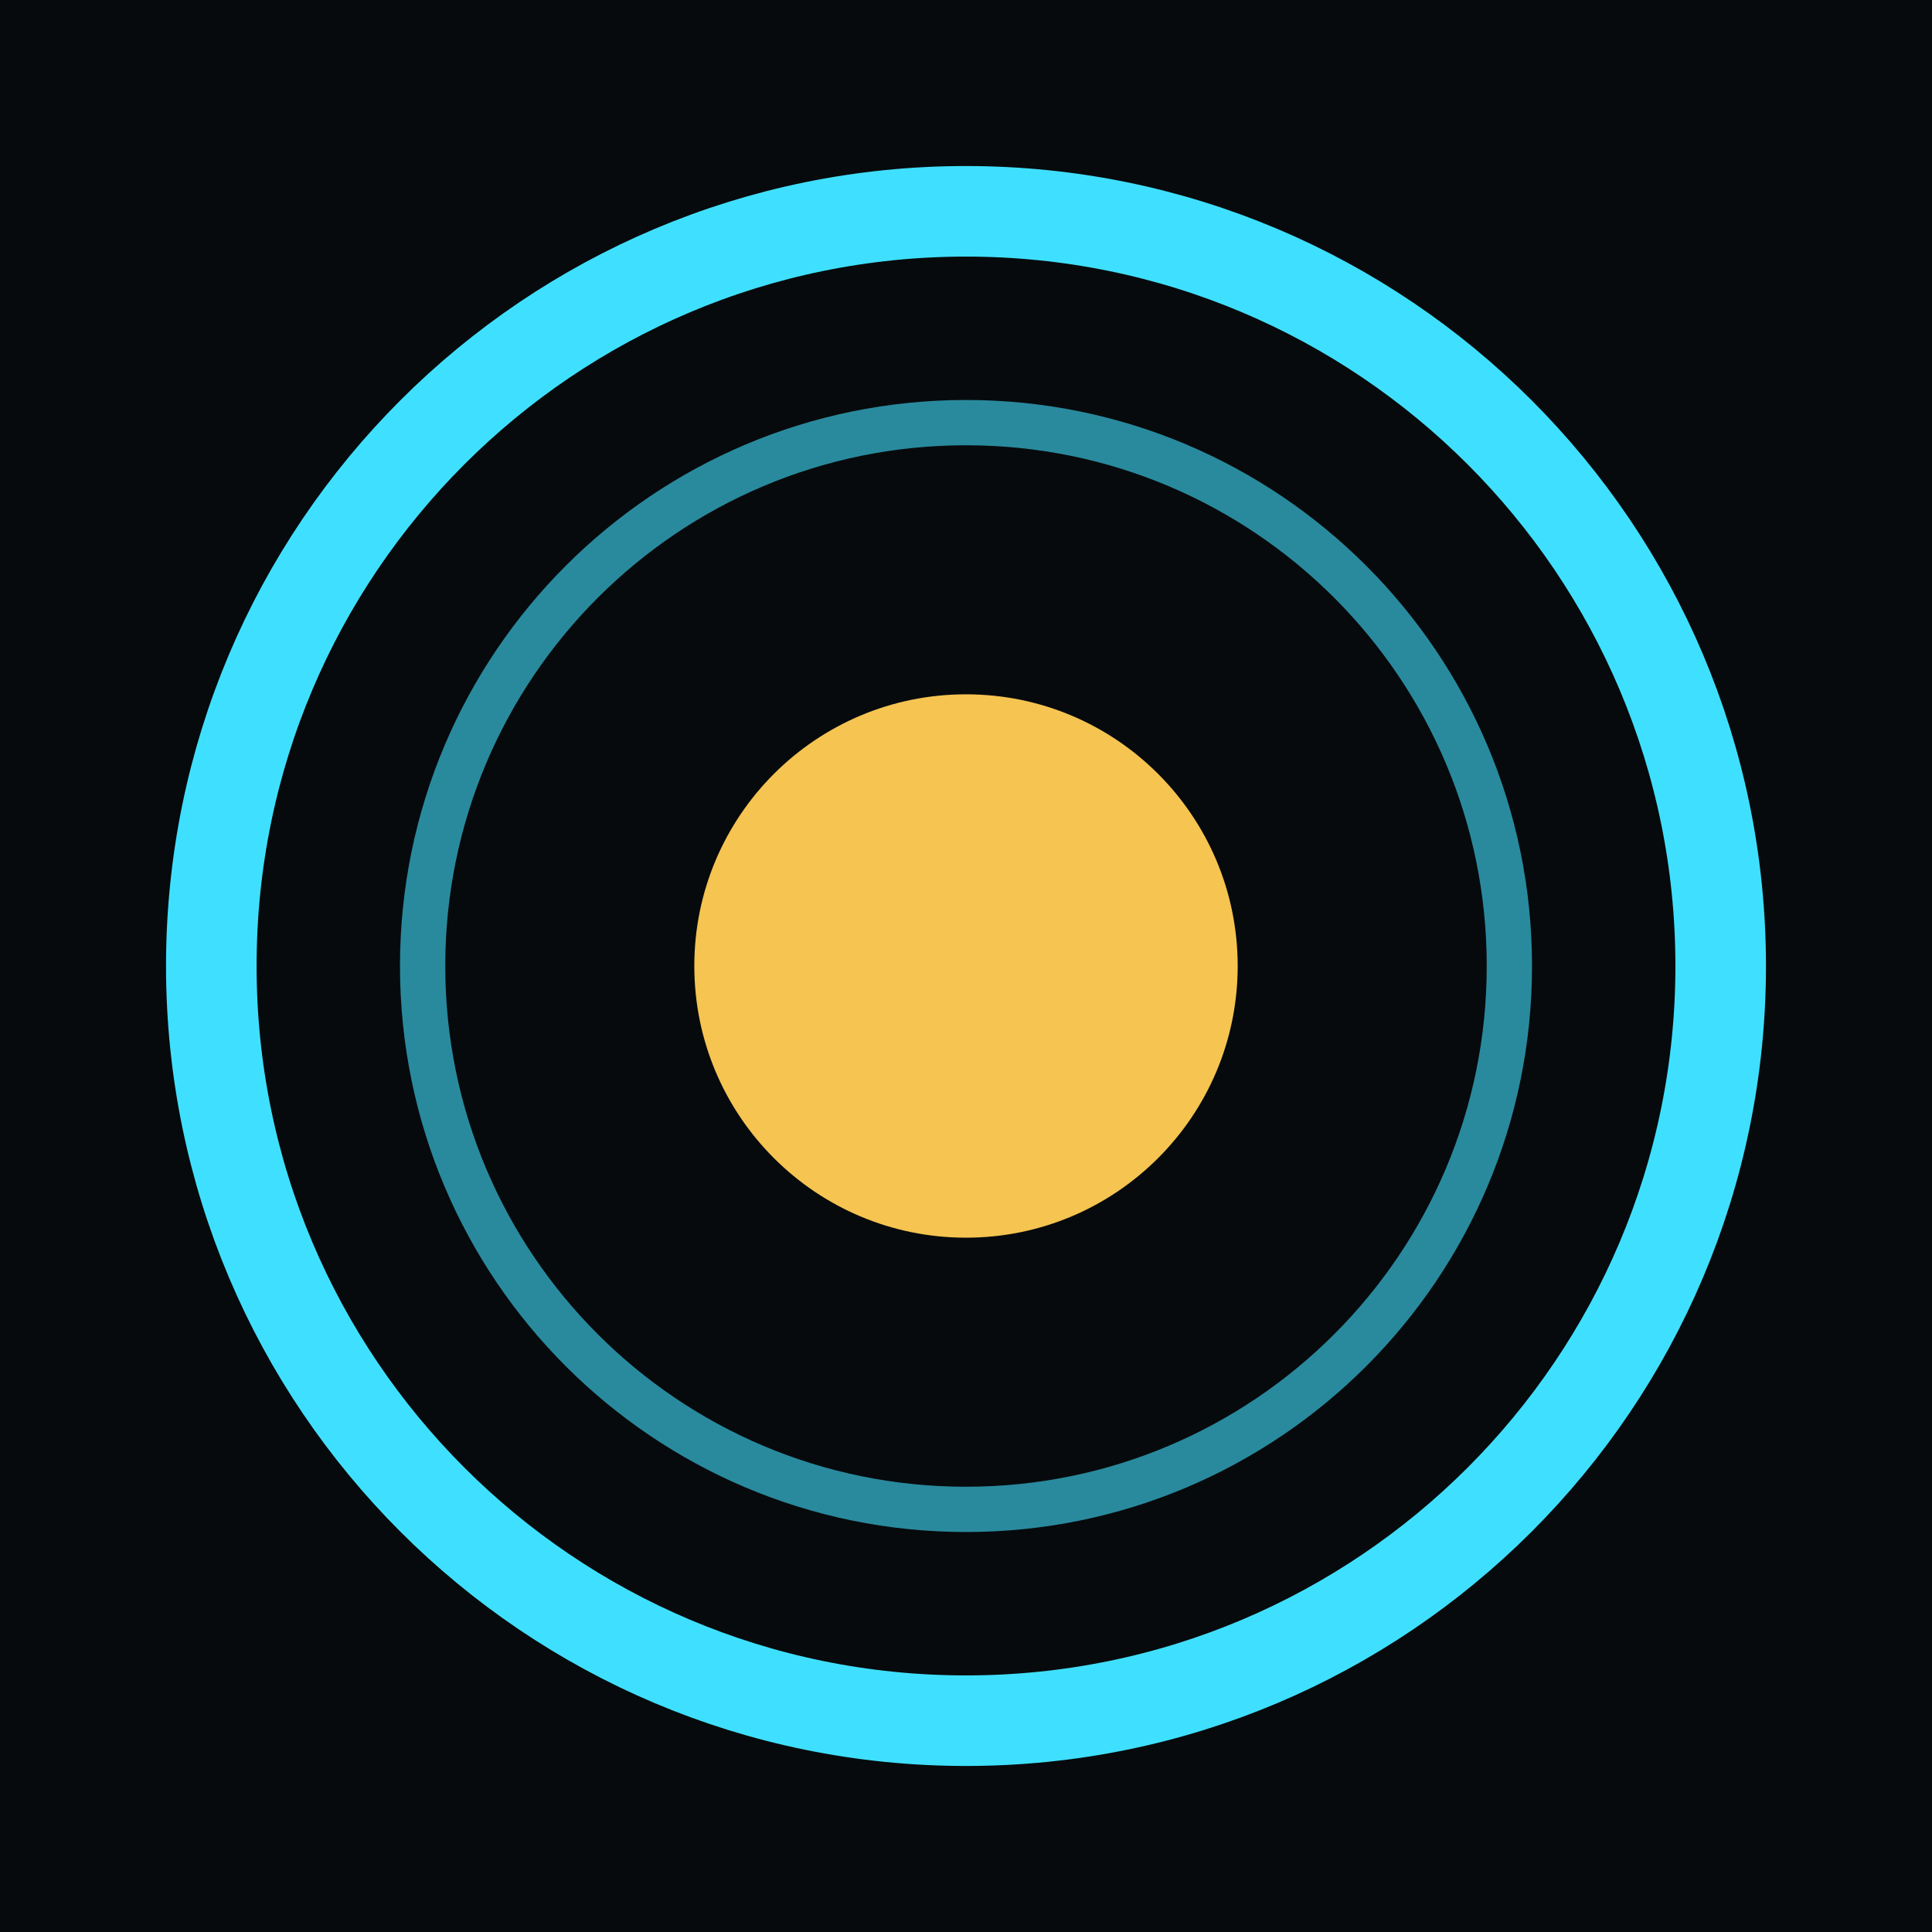
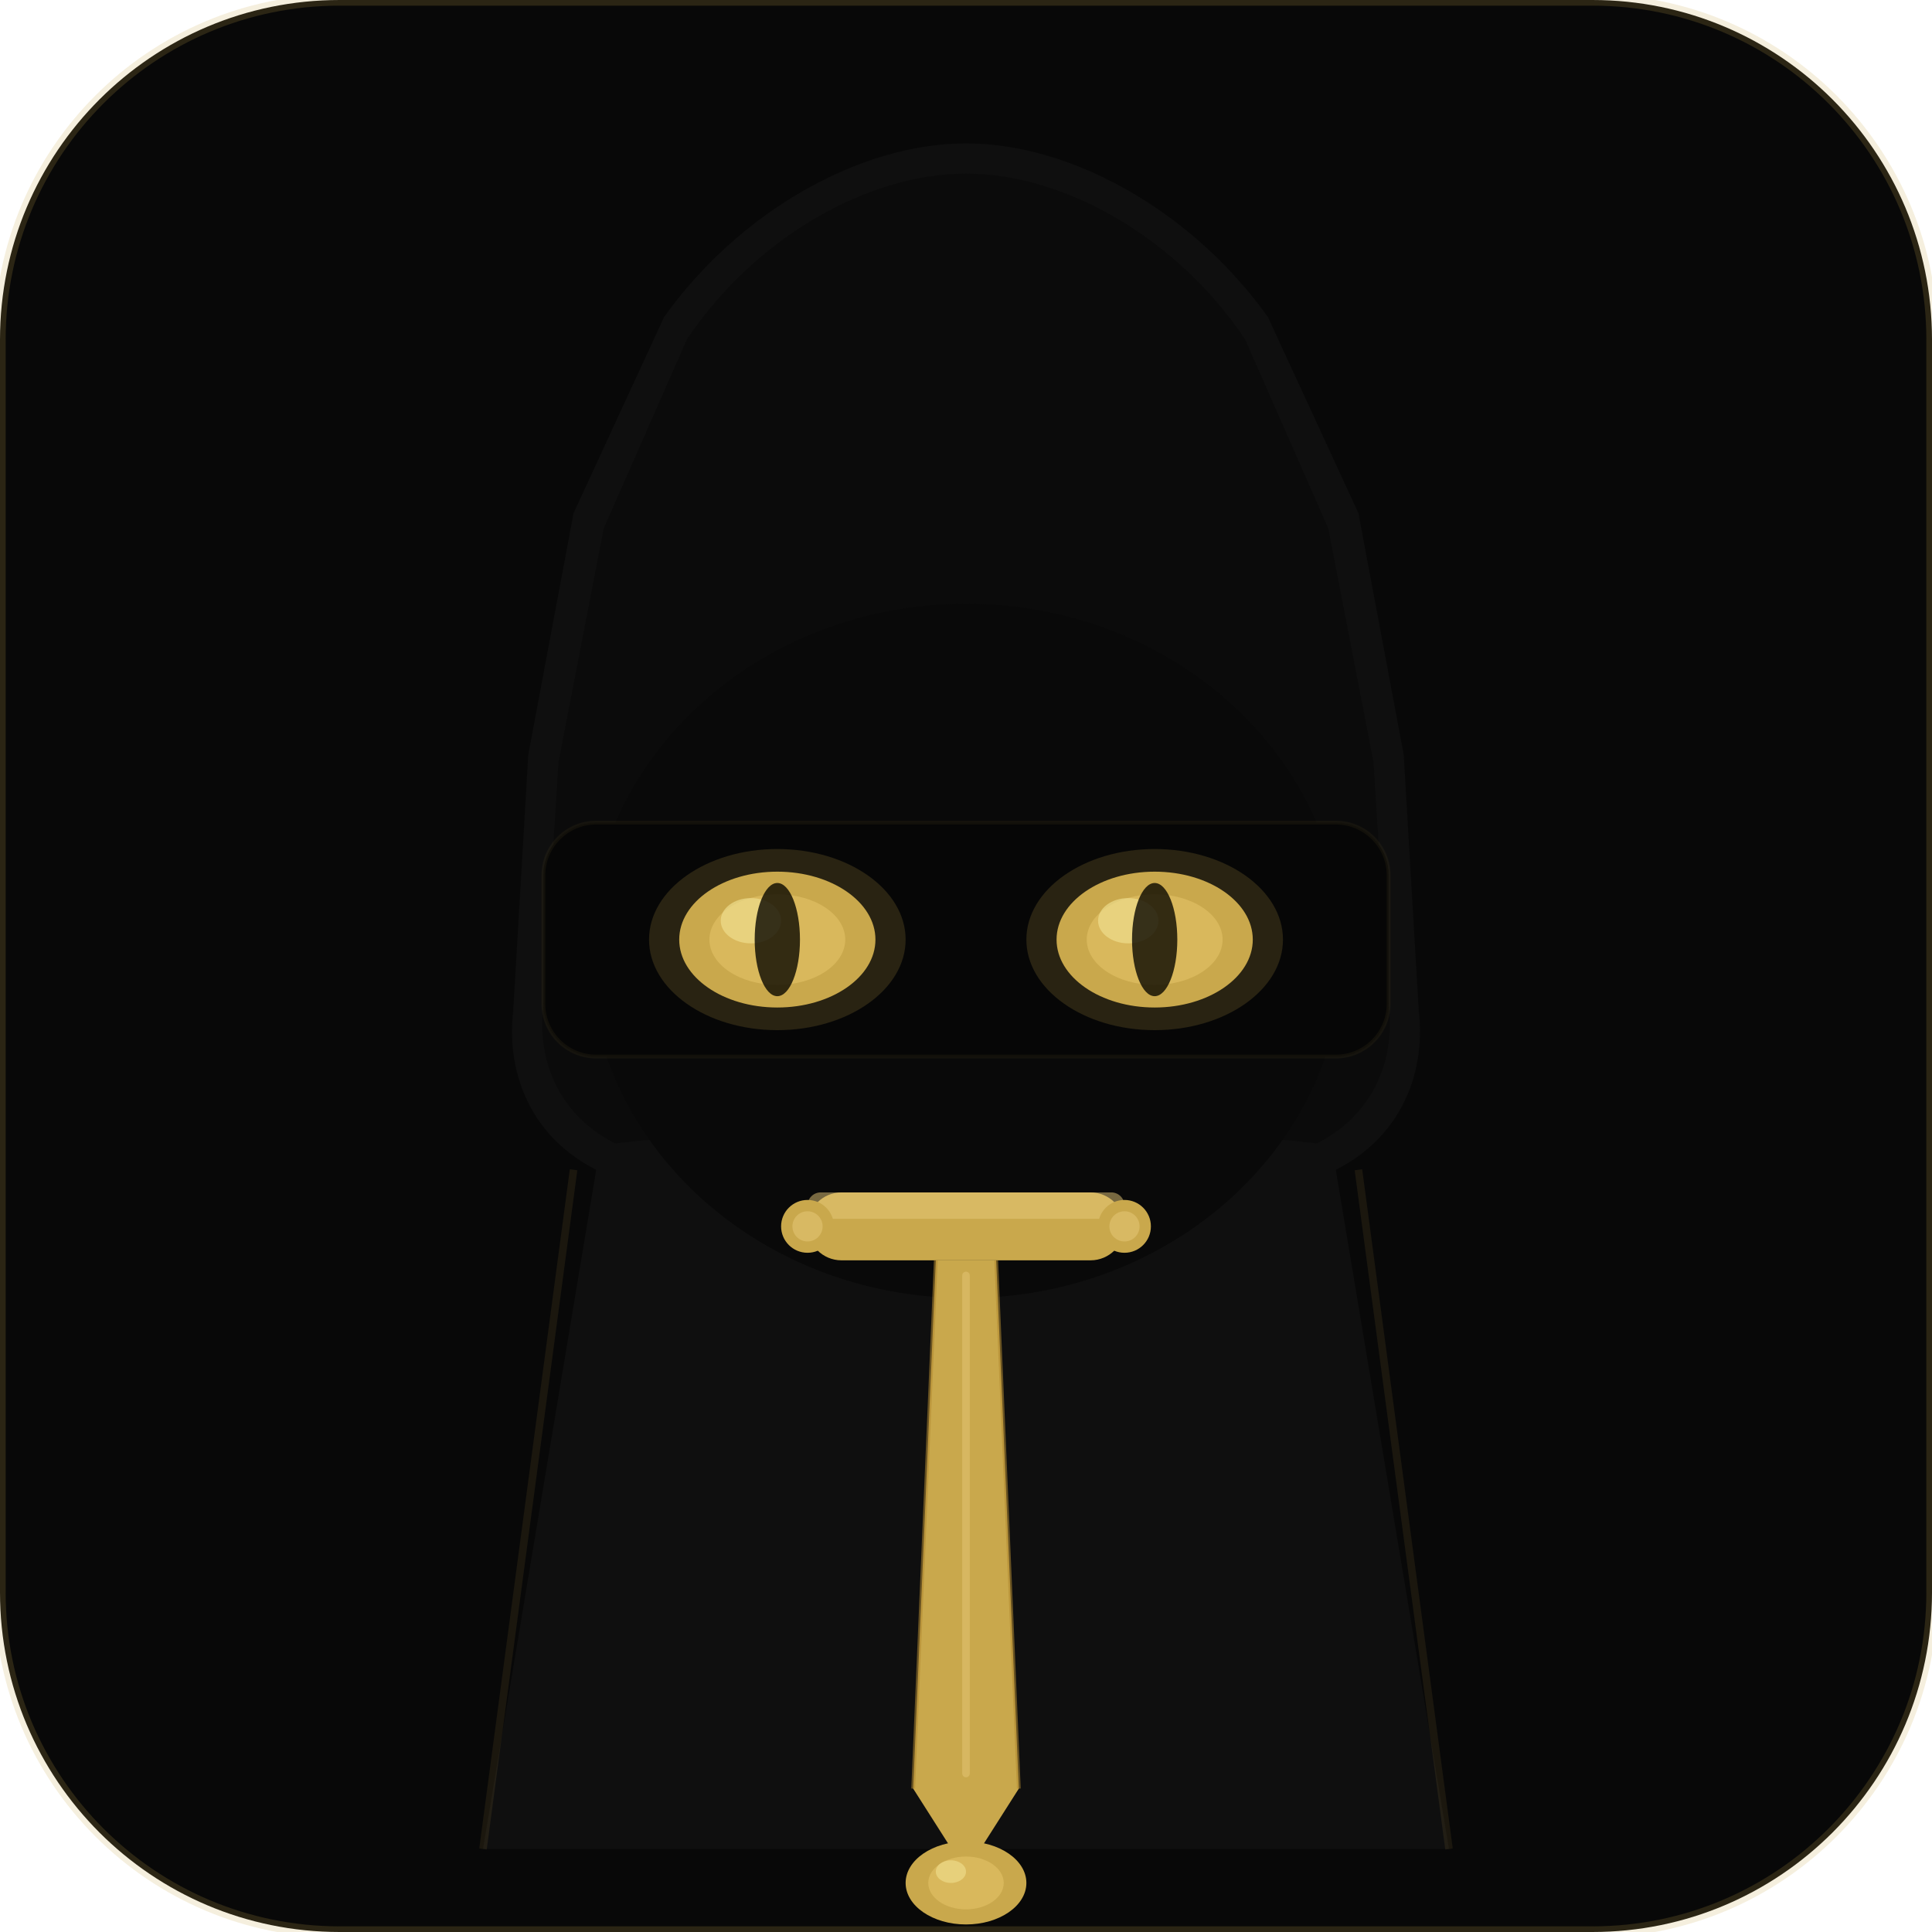
- <svg xmlns="http://www.w3.org/2000/svg" viewBox="0 0 64 64">
-   <rect width="64" height="64" fill="#070a0c" />
-   <circle cx="32" cy="32" r="25" fill="none" stroke="#3fe0ff" stroke-width="3" />
-   <circle cx="32" cy="32" r="18" fill="none" stroke="#3fe0ff" stroke-width="1.5" opacity="0.6" />
-   <circle cx="32" cy="32" r="9" fill="#f5c451" />
+ <svg xmlns="http://www.w3.org/2000/svg" viewBox="0 0 512 512">
+   <rect width="512" height="512" rx="90" fill="#080808" />
+   <rect width="512" height="512" rx="90" fill="none" stroke="rgba(201,168,76,0.18)" stroke-width="3" />
+   <path d="     M256,38     C228,38 196,56 176,84     L152,136 L140,200 L136,268     C134,286 142,302 158,310     L128,490 L384,490     L354,310     C370,302 378,286 376,268     L372,200 L360,136     L336,84     C316,56 284,38 256,38 Z   " fill="#0f0f0f" />
+   <path d="     M256,46     C230,46 200,63 182,90     L160,140 L148,202 L144,266     C142,282 149,296 163,303     L256,293 L349,303     C363,296 370,282 368,266     L364,202 L352,140     L330,90     C312,63 282,46 256,46 Z   " fill="#0b0b0b" />
+   <path d="M128,490 L152,310" fill="none" stroke="rgba(201,168,76,0.10)" stroke-width="2" />
+   <path d="M384,490 L360,310" fill="none" stroke="rgba(201,168,76,0.10)" stroke-width="2" />
+   <ellipse cx="256" cy="252" rx="100" ry="92" fill="#090909" />
+   <rect x="144" y="218" width="224" height="62" rx="14" fill="#060606" />
+   <rect x="144" y="218" width="224" height="62" rx="14" fill="none" stroke="rgba(201,168,76,0.06)" stroke-width="1" />
+   <ellipse cx="206" cy="249" rx="34" ry="24" fill="rgba(201,168,76,0.18)" />
+   <ellipse cx="206" cy="249" rx="26" ry="18" fill="#c9a84c" />
+   <ellipse cx="206" cy="249" rx="18" ry="12" fill="#d9b85c" />
+   <ellipse cx="199" cy="244" rx="8" ry="6" fill="#f0e090" opacity="0.65" />
+   <ellipse cx="206" cy="249" rx="6" ry="15" fill="#0a0800" opacity="0.8" />
+   <ellipse cx="306" cy="249" rx="34" ry="24" fill="rgba(201,168,76,0.18)" />
+   <ellipse cx="306" cy="249" rx="26" ry="18" fill="#c9a84c" />
+   <ellipse cx="306" cy="249" rx="18" ry="12" fill="#d9b85c" />
+   <ellipse cx="299" cy="244" rx="8" ry="6" fill="#f0e090" opacity="0.65" />
+   <ellipse cx="306" cy="249" rx="6" ry="15" fill="#0a0800" opacity="0.8" />
+   <rect x="214" y="316" width="84" height="18" rx="9" fill="#c9a84c" />
+   <rect x="214" y="316" width="84" height="7" rx="3.5" fill="#e8c97a" opacity="0.5" />
+   <circle cx="214" cy="325" r="7" fill="#c9a84c" />
+   <circle cx="298" cy="325" r="7" fill="#c9a84c" />
+   <circle cx="214" cy="325" r="4" fill="#e8c97a" opacity="0.5" />
+   <circle cx="298" cy="325" r="4" fill="#e8c97a" opacity="0.5" />
+   <path d="M248,334 L242,474 L256,496 L270,474 L264,334 Z" fill="#c9a84c" />
+   <line x1="256" y1="338" x2="256" y2="470" stroke="#e8c97a" stroke-width="2" stroke-linecap="round" opacity="0.45" />
+   <line x1="248" y1="334" x2="242" y2="474" stroke="#b08830" stroke-width="1" opacity="0.55" />
+   <line x1="264" y1="334" x2="270" y2="474" stroke="#b08830" stroke-width="1" opacity="0.55" />
+   <ellipse cx="256" cy="499" rx="16" ry="11" fill="#c9a84c" />
+   <ellipse cx="256" cy="499" rx="10" ry="7" fill="#d9b85c" />
+   <ellipse cx="252" cy="496" rx="4" ry="3" fill="#f0e090" opacity="0.6" />
</svg>
